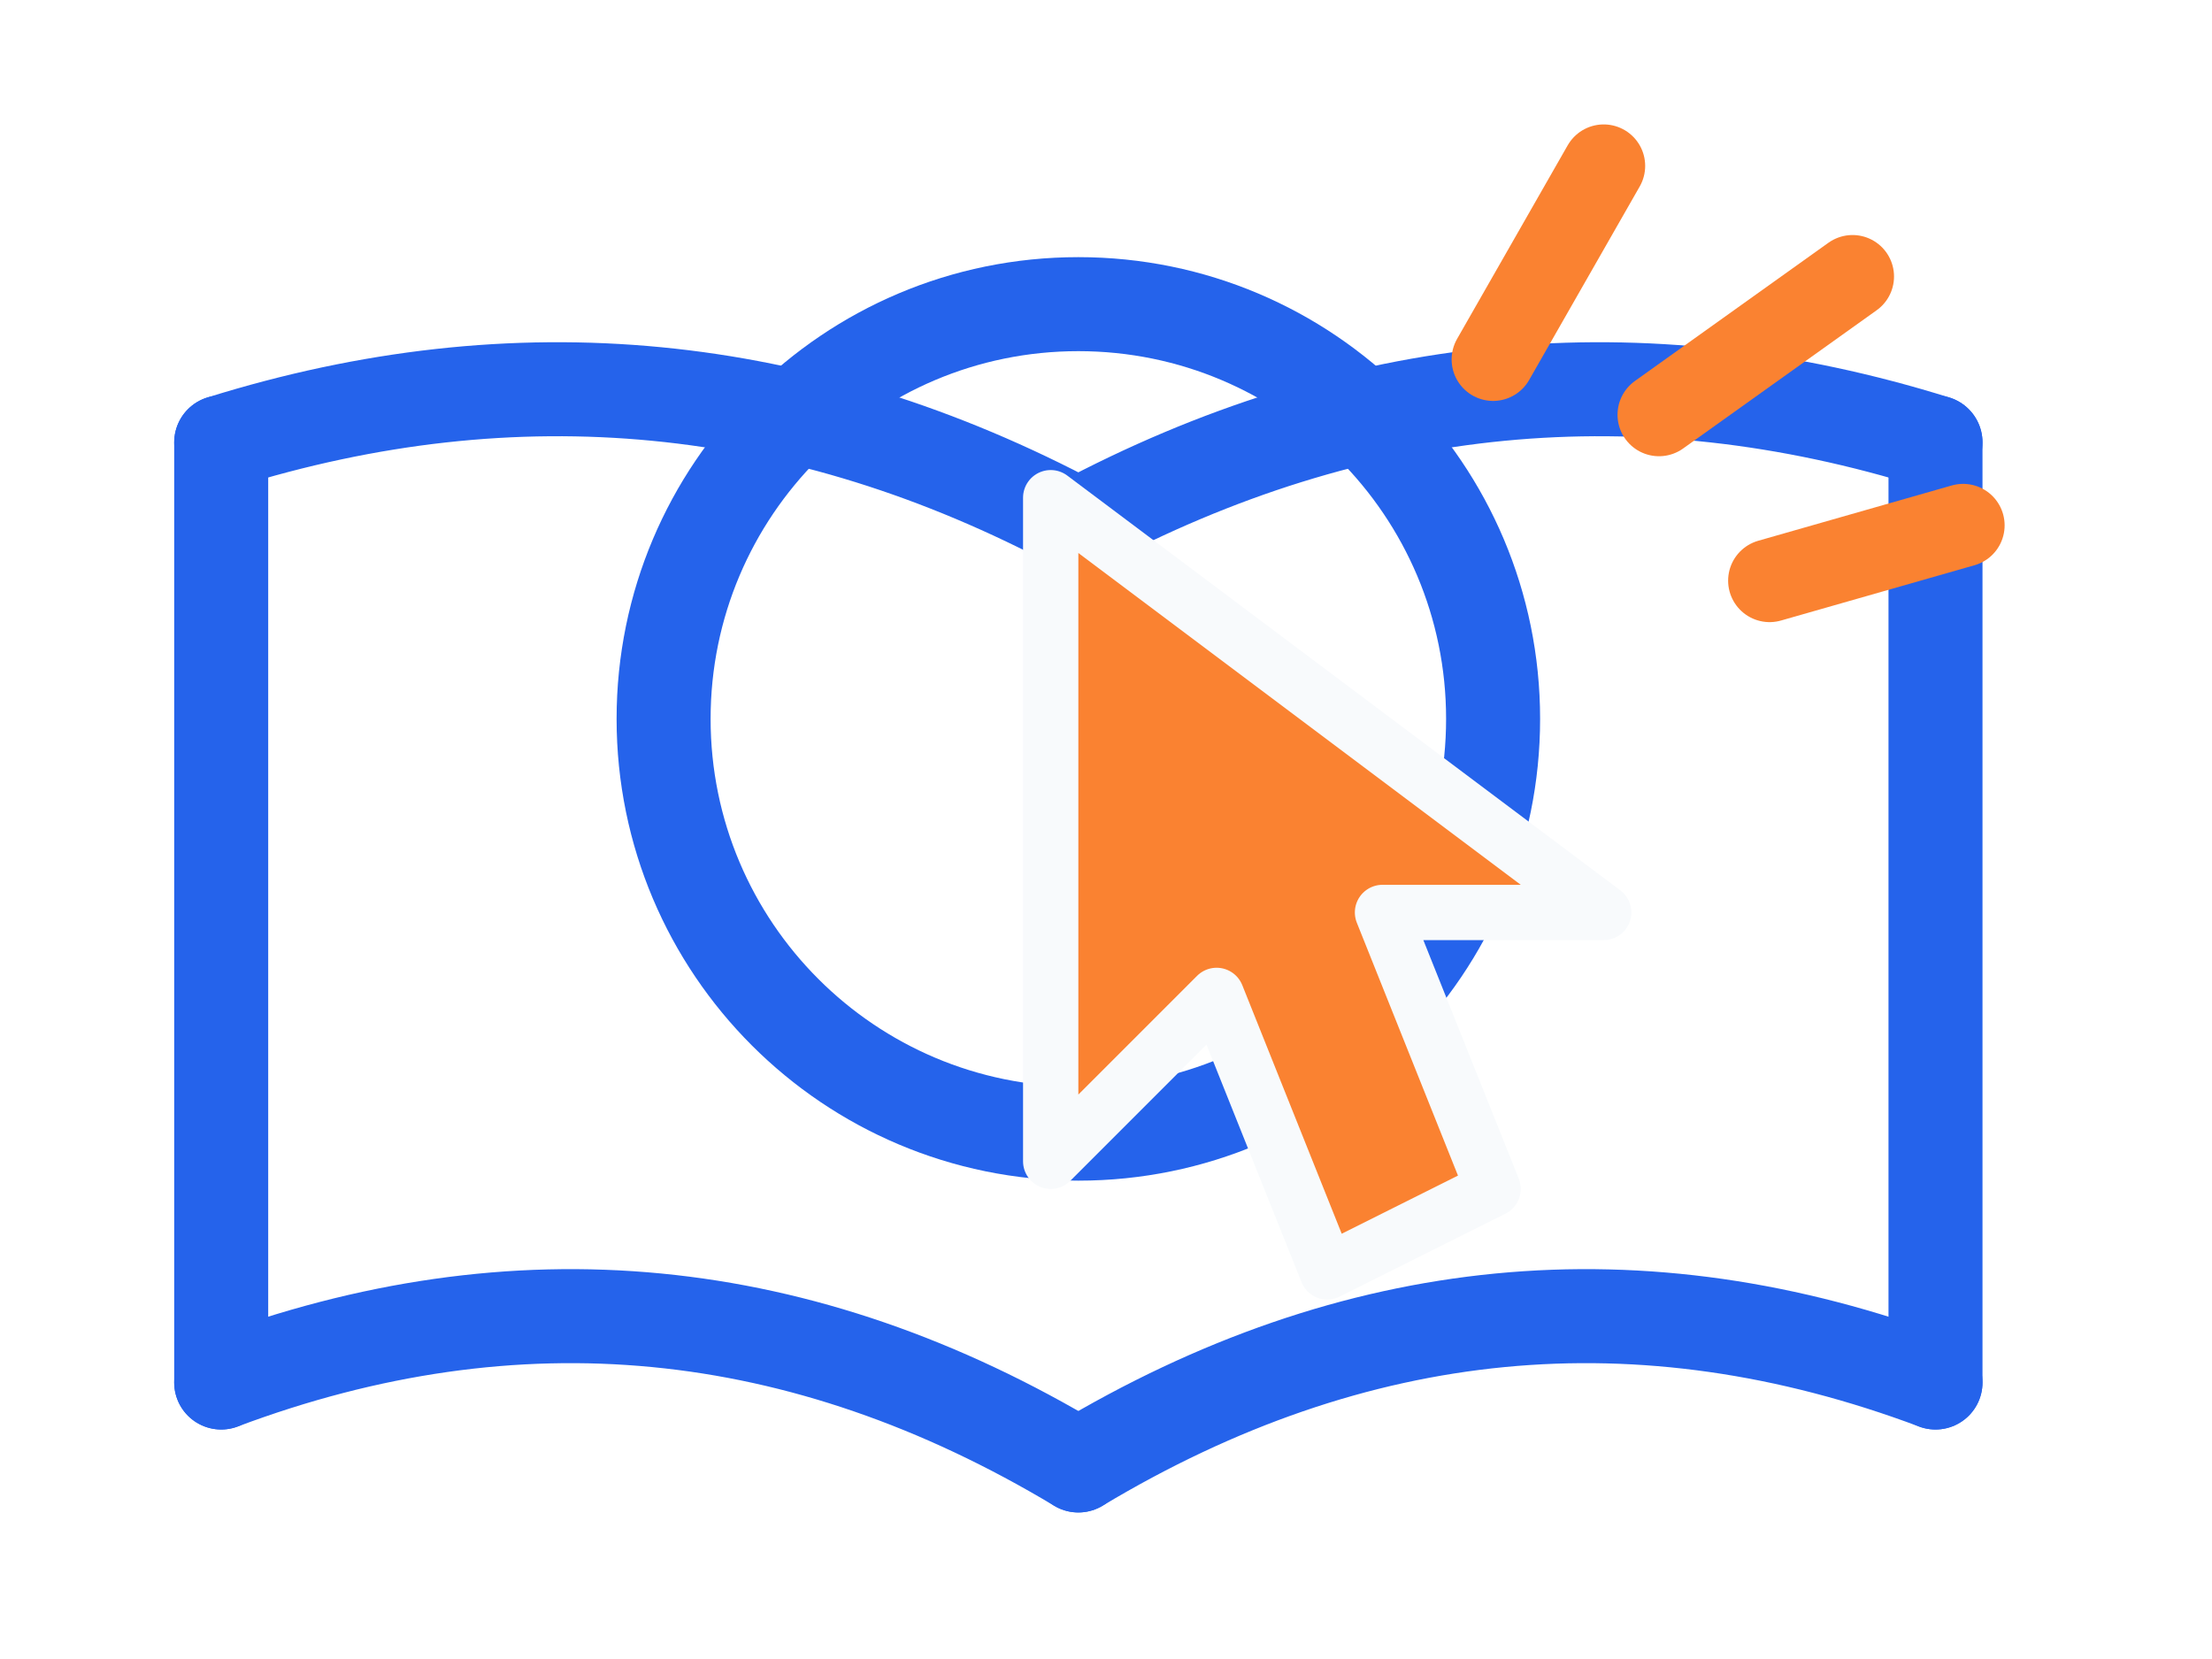
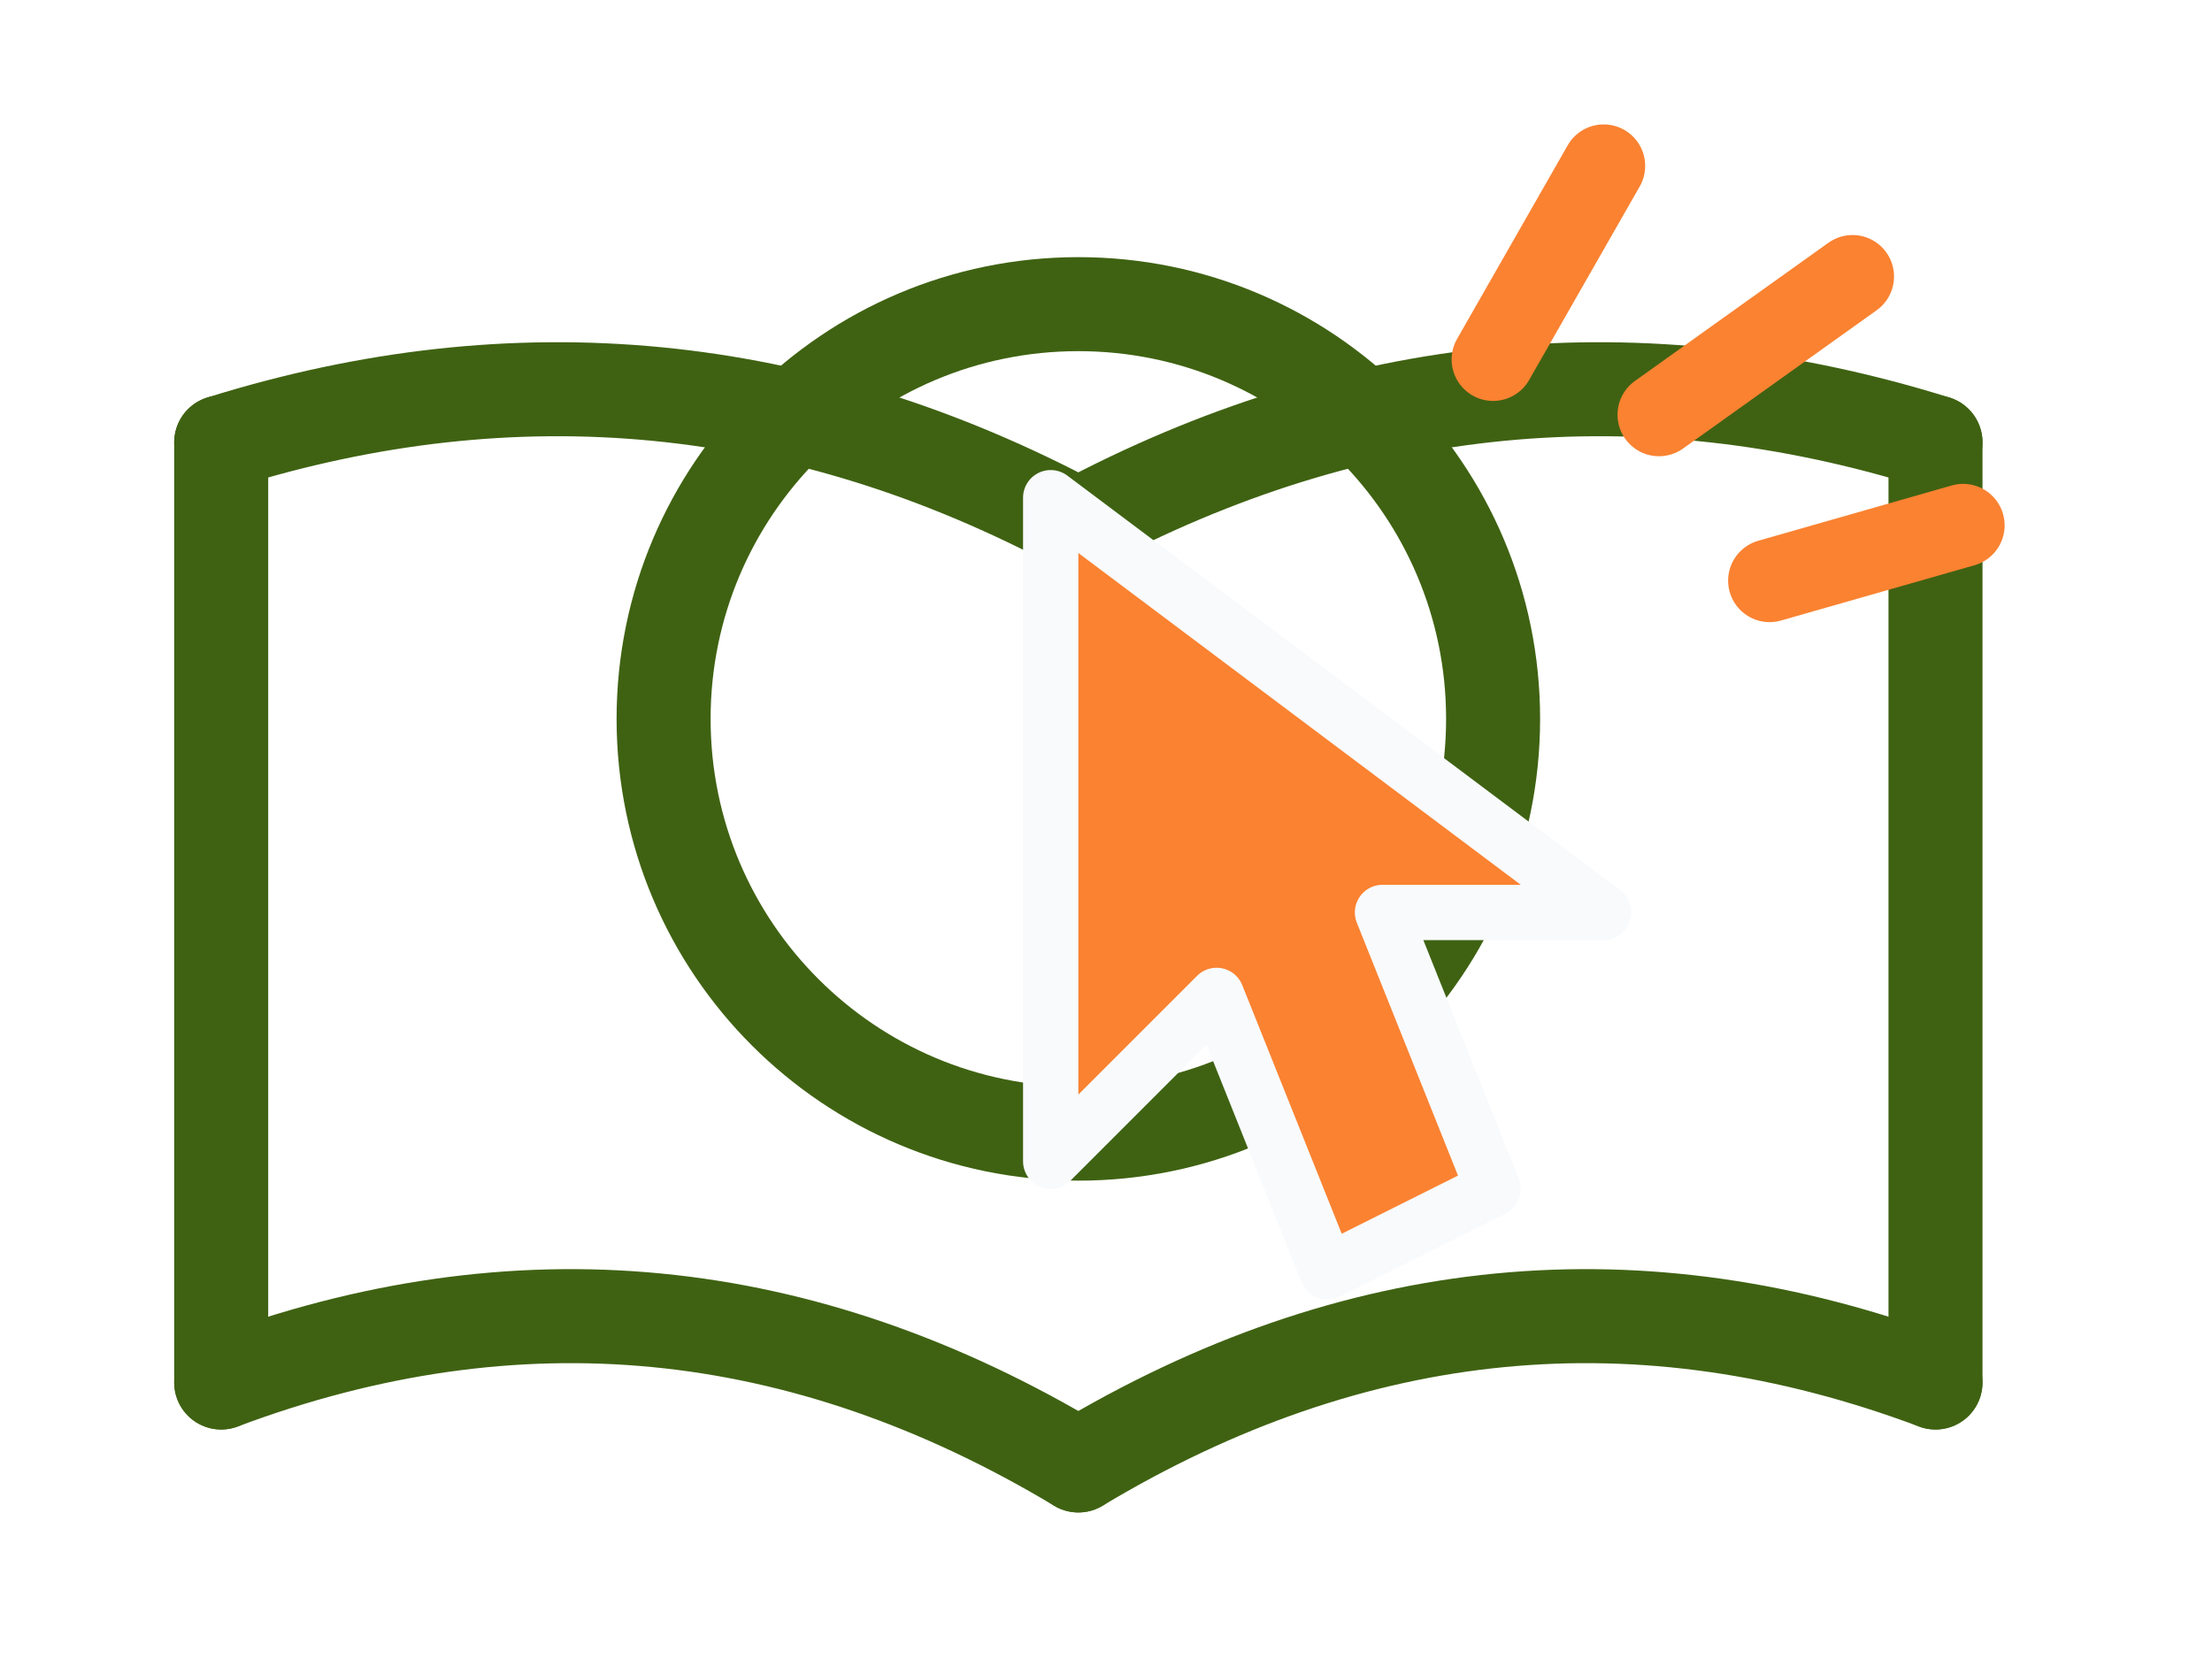
<svg xmlns="http://www.w3.org/2000/svg" viewBox="6 14 80 60" width="80" height="60" role="img" aria-label="מאה בקליק">
  <defs>
    <style>
-       .ink    { stroke: #2563EB; fill: none; stroke-width: 3.4; stroke-linecap: round; stroke-linejoin: round; }
+       .ink    { stroke: #3F6212; fill: none; stroke-width: 3.4; stroke-linecap: round; stroke-linejoin: round; }
      .spark  { stroke: #FA8231; fill: none; stroke-width: 3; stroke-linecap: round; }
      .cursor { fill: #FA8231; }
      @keyframes logo-click { 0%, 100% { opacity: 1; } 45% { opacity: 0.45; } 55% { opacity: 1; } }
      @keyframes logo-ray   { 0% { opacity: 0.9; } 70%, 100% { opacity: 0.25; } }
      .cursor { animation: logo-click 2.6s ease-in-out infinite; }
      .r1 { animation: logo-ray 2.6s ease-out infinite; }
      .r2 { animation: logo-ray 2.6s ease-out infinite 0.18s; }
      .r3 { animation: logo-ray 2.6s ease-out infinite 0.36s; }
      @media (prefers-reduced-motion: reduce) {
        .cursor, .r1, .r2, .r3 { animation: none; }
      }
    </style>
  </defs>
  <path class="ink" d="M14,30 L14,64" />
  <path class="ink" d="M76,30 L76,64" />
  <path class="ink" d="M14,30 Q30,25 45,33" />
  <path class="ink" d="M76,30 Q60,25 45,33" />
  <path class="ink" d="M14,64 Q30,58 45,67" />
  <path class="ink" d="M76,64 Q60,58 45,67" />
-   <circle cx="45" cy="40" r="15" stroke="#2563EB" stroke-width="3.4" fill="none" />
+   <circle cx="45" cy="40" r="15" stroke="#3F6212" stroke-width="3.4" fill="none" />
  <g class="cursor">
    <polygon points="44,32 44,56 50,50 54,60 60,57 56,47 64,47" stroke="#F8FAFC" stroke-width="2" stroke-linejoin="round" />
  </g>
  <line class="spark r1" x1="64" y1="20" x2="60" y2="27" />
  <line class="spark r2" x1="73" y1="24" x2="66" y2="29" />
  <line class="spark r3" x1="77" y1="33" x2="70" y2="35" />
</svg>
